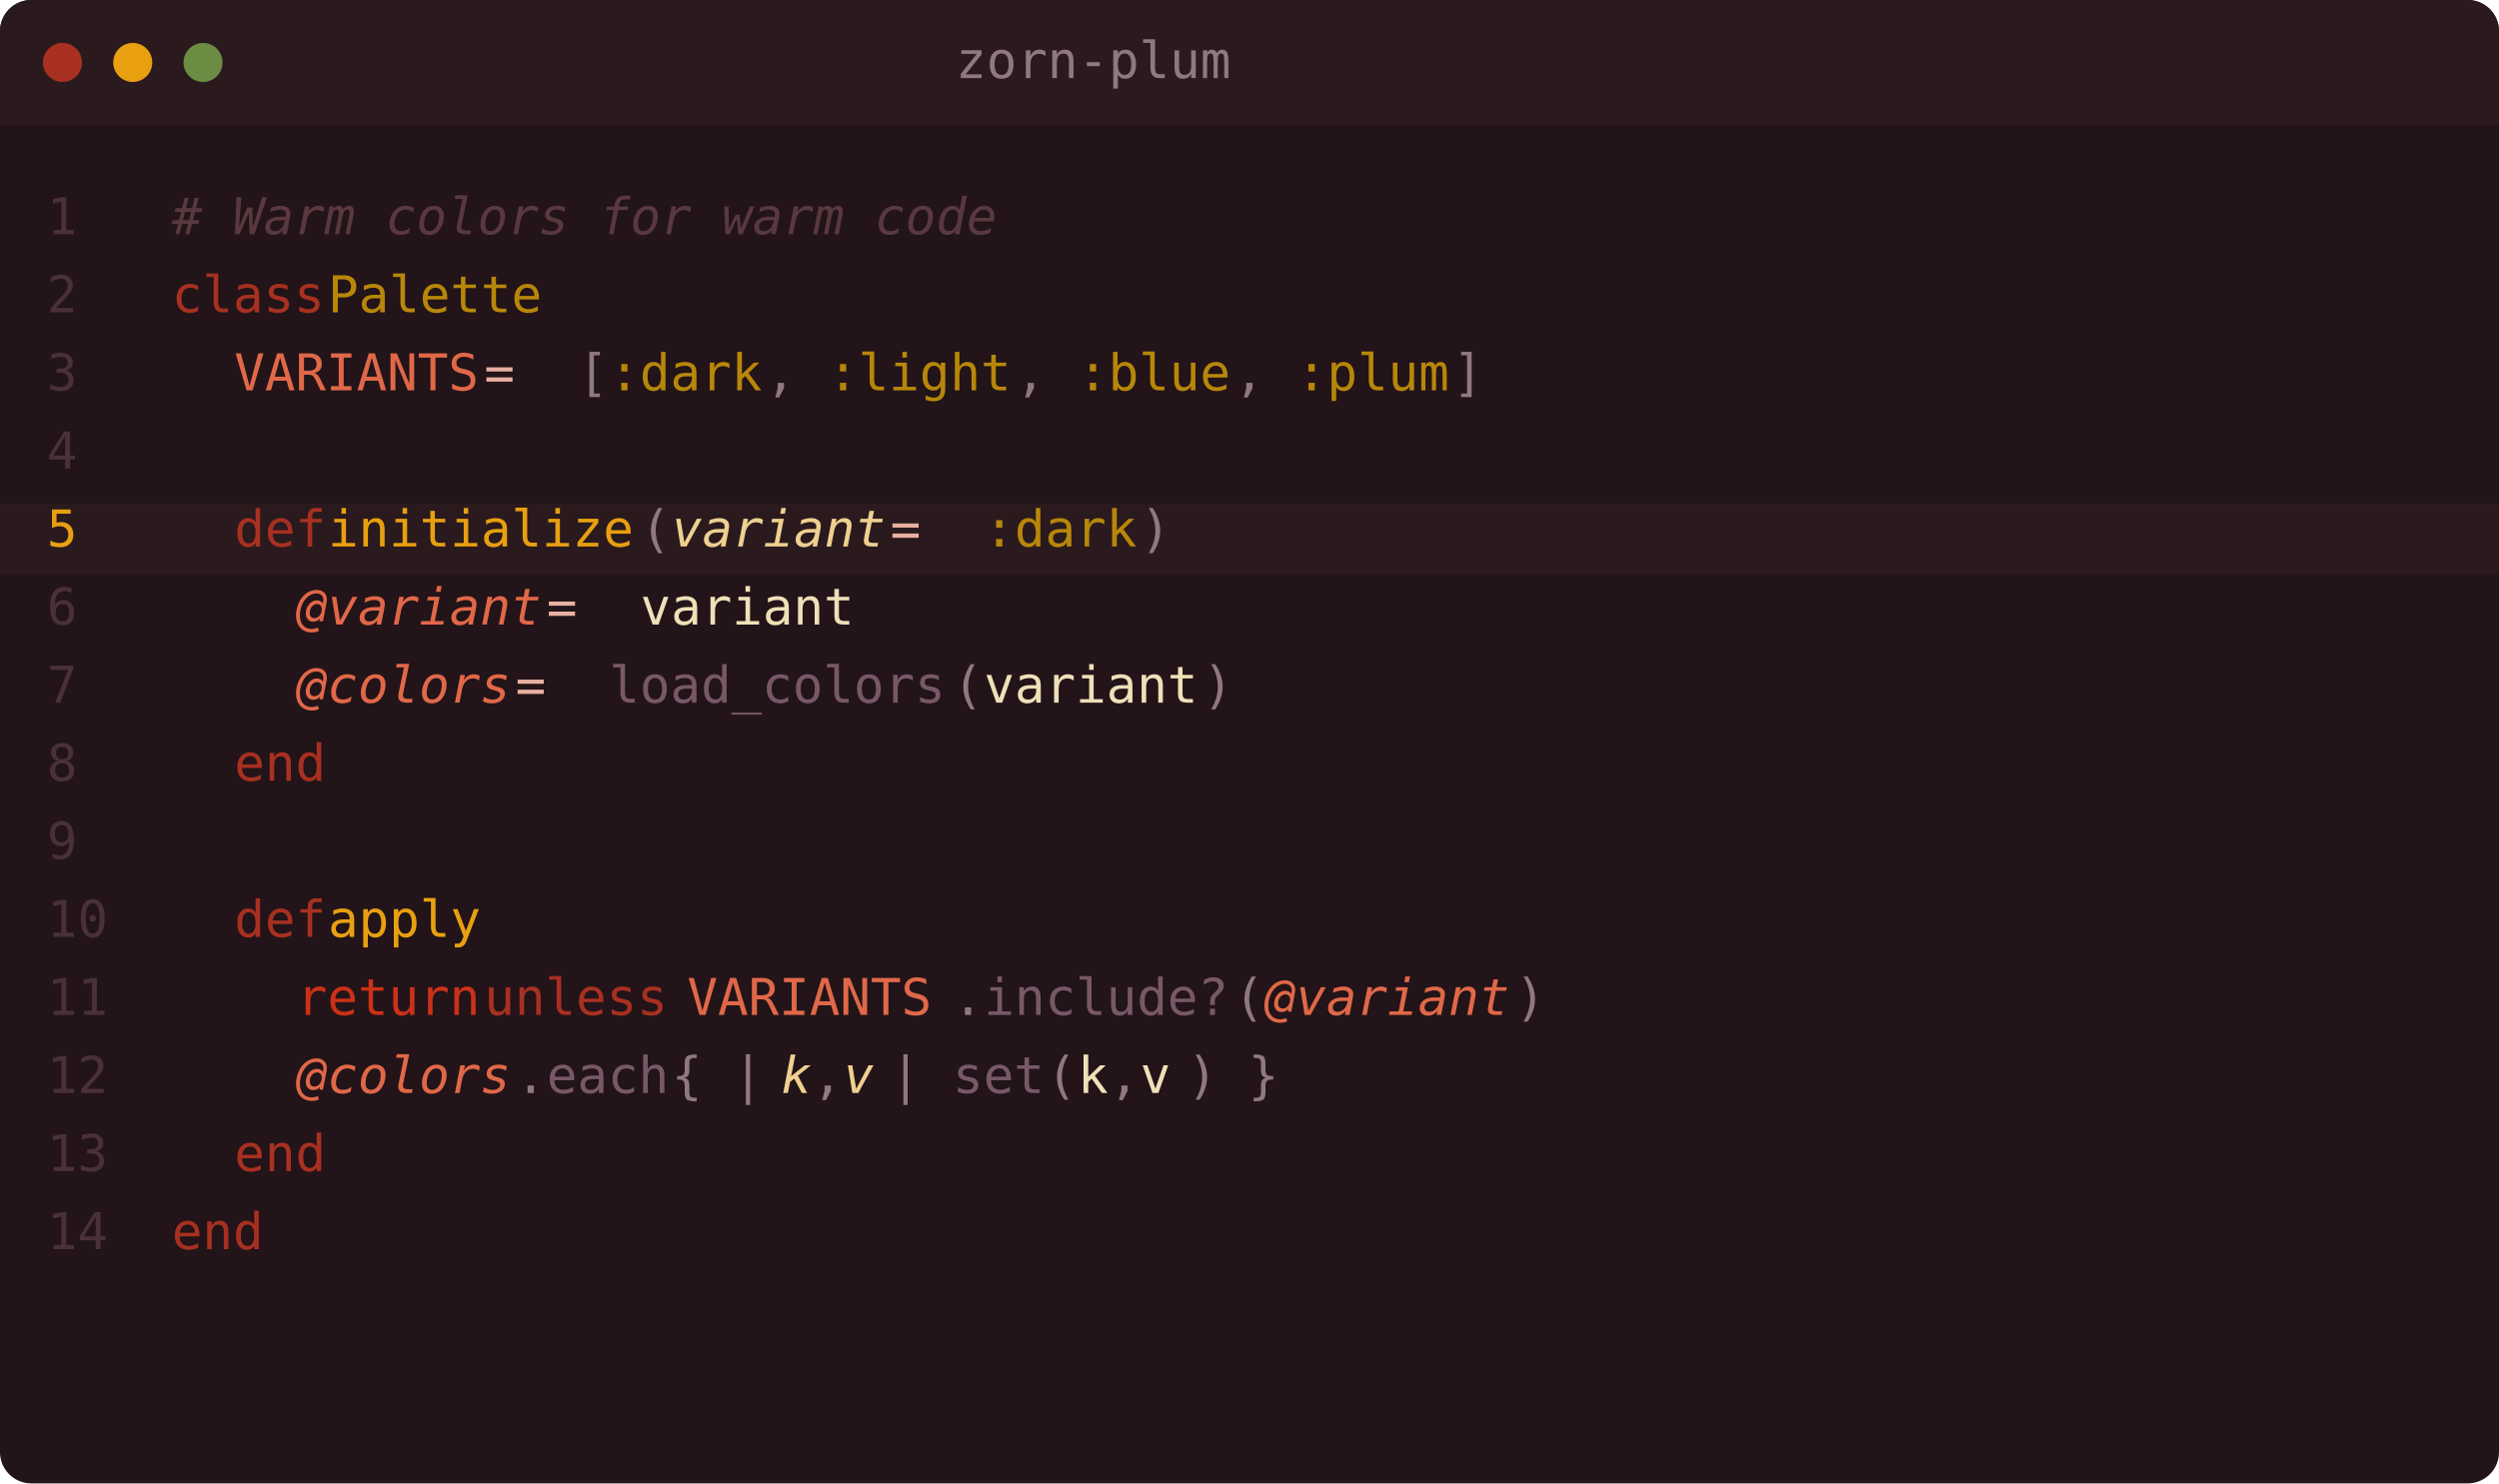
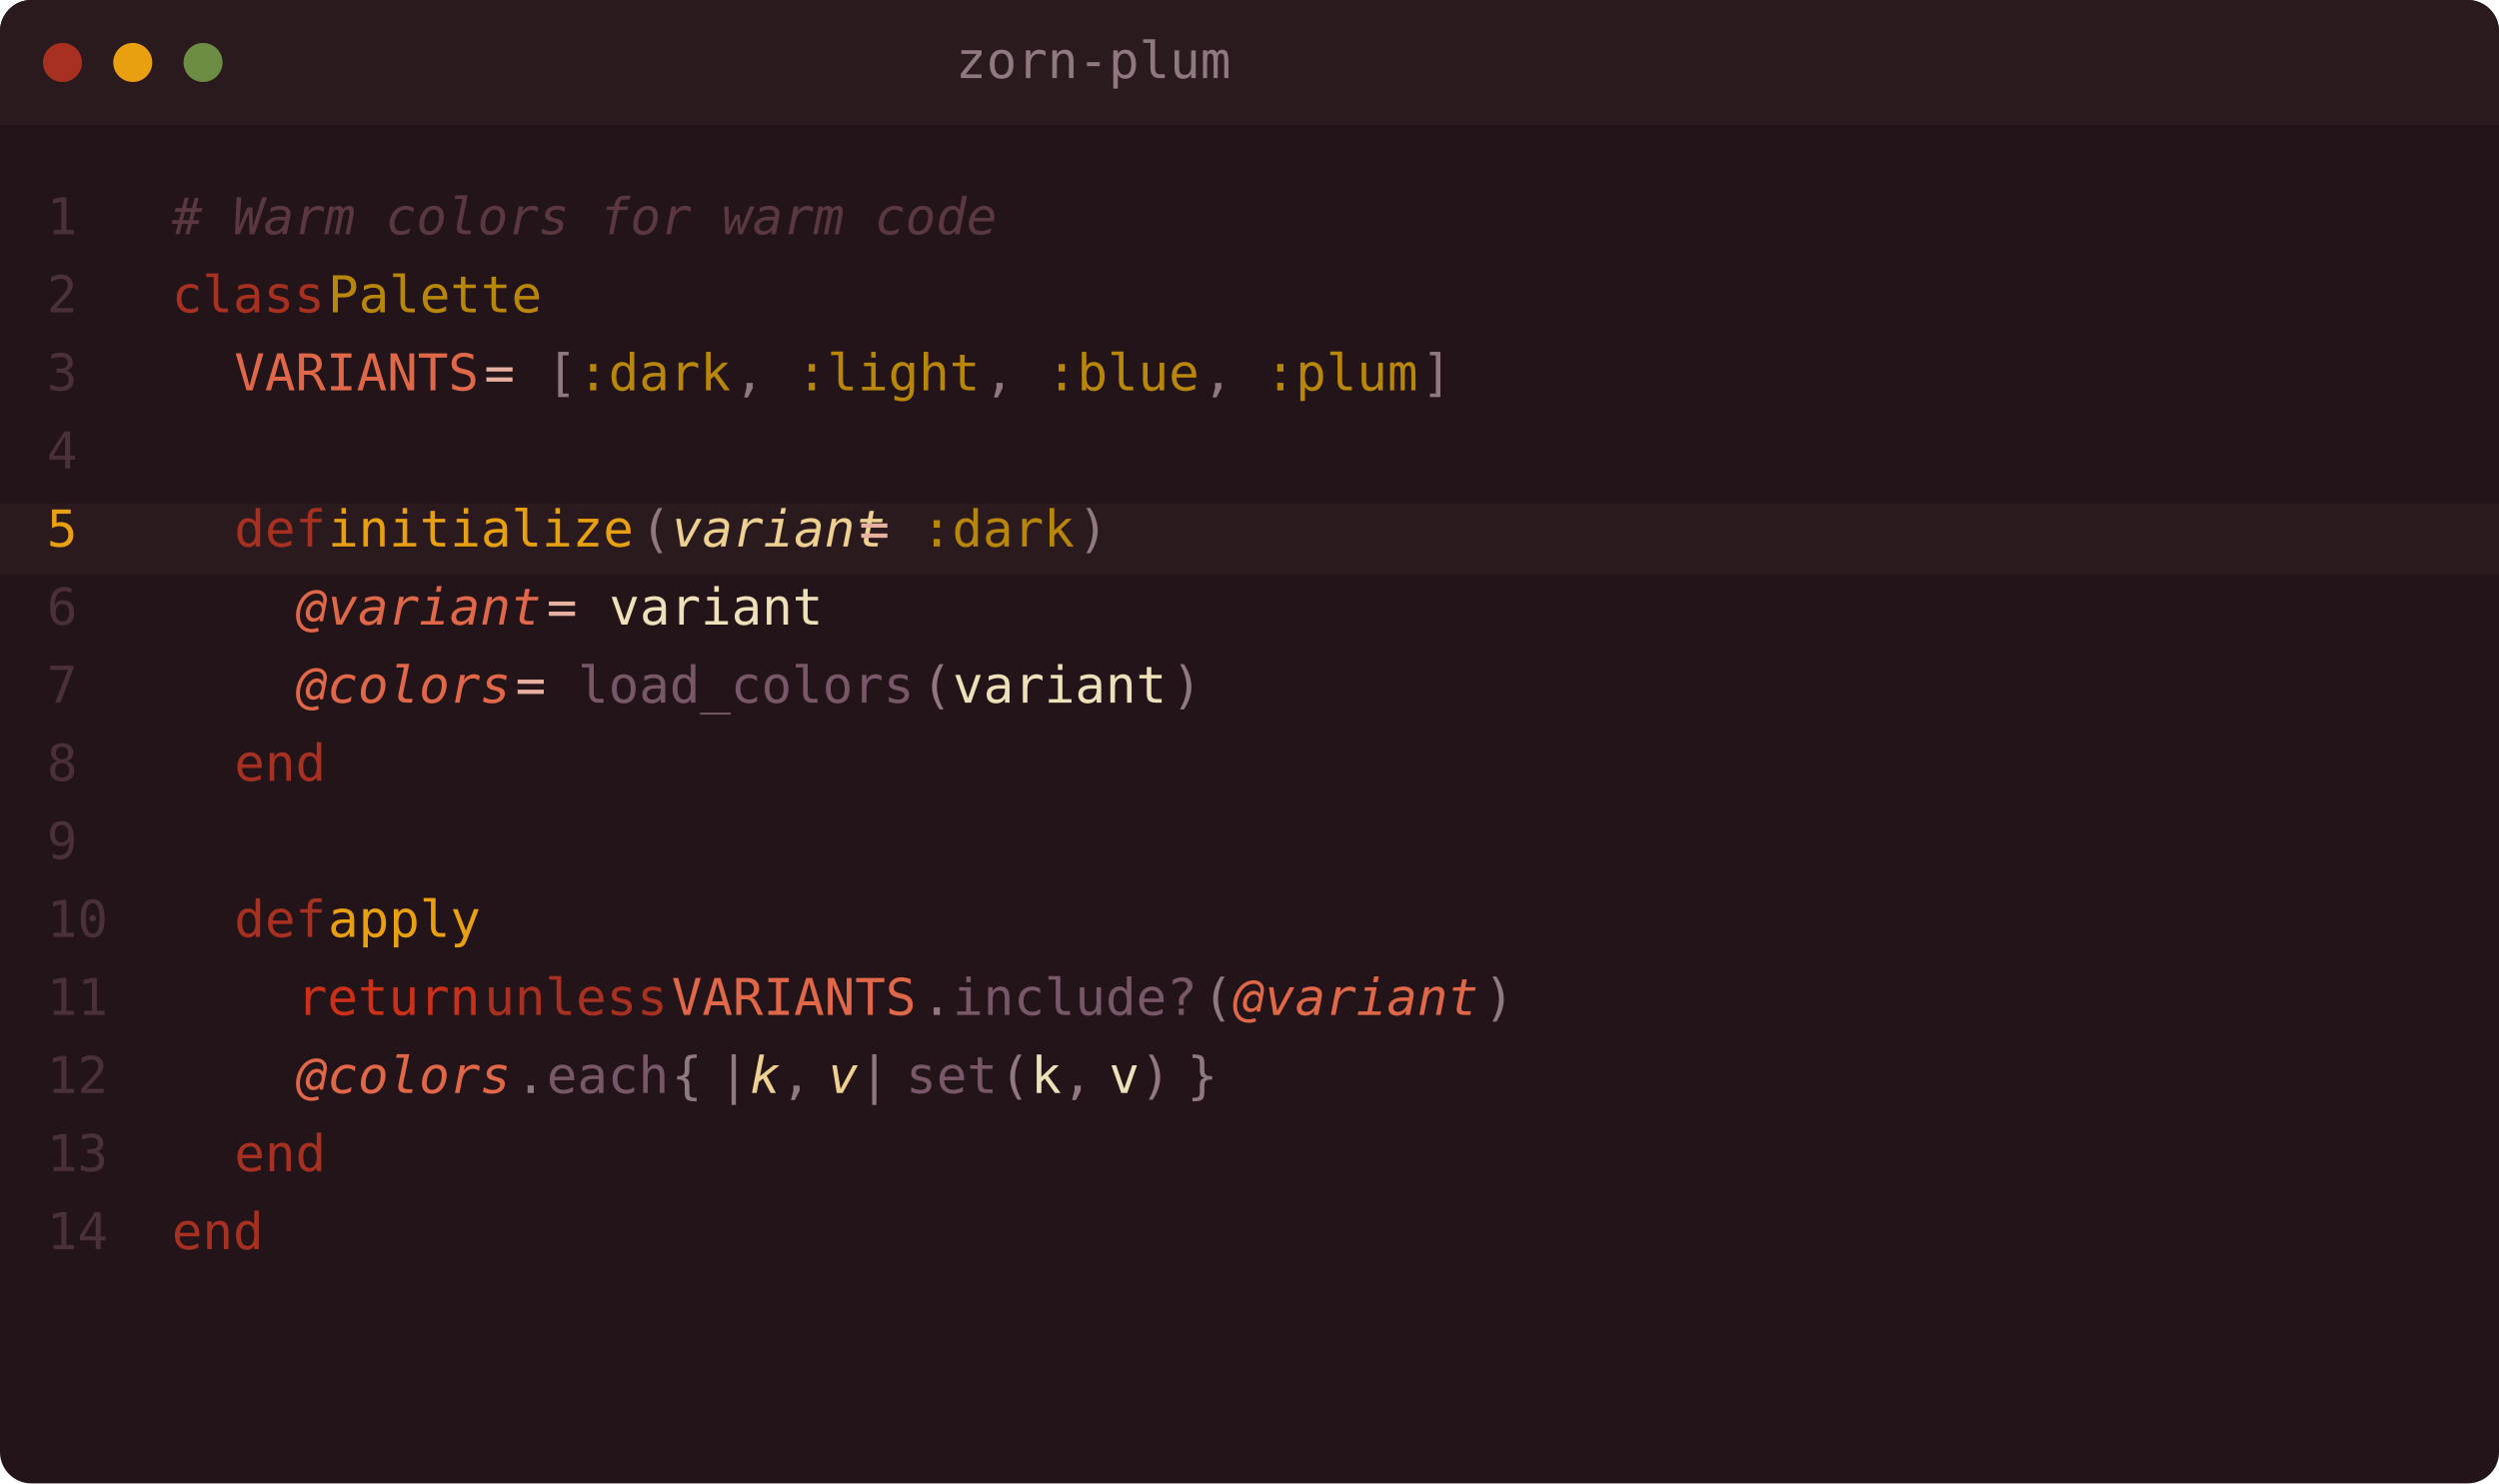
<svg xmlns="http://www.w3.org/2000/svg" width="640" height="380">
  <defs>
    <style>
      text { font-family: 'SF Mono', 'Fira Code', 'JetBrains Mono', Menlo, Consolas, monospace; font-size: 13px; }
      .ln { fill: #4A3038; }
    </style>
  </defs>
  <rect width="640" height="380" fill="#221418" rx="8" />
  <rect width="640" height="32" fill="#2A1A1E" rx="8" />
  <rect y="24" width="640" height="8" fill="#2A1A1E" />
  <circle cx="16" cy="16" r="5" fill="#A83020" />
  <circle cx="34" cy="16" r="5" fill="#E8A010" />
  <circle cx="52" cy="16" r="5" fill="#6B8C42" />
  <text x="280" y="20" fill="#907880" font-size="12" text-anchor="middle">zorn-plum</text>
  <rect x="0" y="129" width="640" height="18" fill="#2A1A1E" />
  <text x="12" y="60" class="ln">1</text>
  <text x="44" y="60" fill="#5A3840" font-style="italic"># Warm colors for warm code</text>
  <text x="12" y="80" class="ln">2</text>
  <text x="44" y="80" fill="#A83020">class</text>
-   <text x="84" y="80" fill="#B8870A"> Palette</text>
+   <text x="84" y="80" fill="#B8870A">Palette</text>
  <text x="12" y="100" class="ln">3</text>
  <text x="60" y="100" fill="#E06848">VARIANTS</text>
-   <text x="124" y="100" fill="#E8B0A0"> = </text>
-   <text x="148" y="100" fill="#907880">[</text>
-   <text x="156" y="100" fill="#B8870A">:dark</text>
-   <text x="196" y="100" fill="#907880">, </text>
-   <text x="212" y="100" fill="#B8870A">:light</text>
-   <text x="260" y="100" fill="#907880">, </text>
-   <text x="276" y="100" fill="#B8870A">:blue</text>
-   <text x="316" y="100" fill="#907880">, </text>
-   <text x="332" y="100" fill="#B8870A">:plum</text>
-   <text x="372" y="100" fill="#907880">]</text>
+   <text x="124" y="100" fill="#E8B0A0">=</text>
+   <text x="140" y="100" fill="#907880">[</text>
+   <text x="148" y="100" fill="#B8870A">:dark</text>
+   <text x="188" y="100" fill="#907880">,</text>
+   <text x="204" y="100" fill="#B8870A">:light</text>
+   <text x="252" y="100" fill="#907880">,</text>
+   <text x="268" y="100" fill="#B8870A">:blue</text>
+   <text x="308" y="100" fill="#907880">,</text>
+   <text x="324" y="100" fill="#B8870A">:plum</text>
+   <text x="364" y="100" fill="#907880">]</text>
  <text x="12" y="120" class="ln">4</text>
  <text x="12" y="140" style="fill:#E8A010">5</text>
  <text x="60" y="140" fill="#A83020">def</text>
-   <text x="84" y="140" fill="#E8A010"> initialize</text>
+   <text x="84" y="140" fill="#E8A010">initialize</text>
  <text x="164" y="140" fill="#907880">(</text>
  <text x="172" y="140" fill="#EED090" font-style="italic">variant</text>
-   <text x="228" y="140" fill="#E8B0A0"> = </text>
-   <text x="252" y="140" fill="#B8870A">:dark</text>
-   <text x="292" y="140" fill="#907880">)</text>
+   <text x="220" y="140" fill="#E8B0A0">=</text>
+   <text x="236" y="140" fill="#B8870A">:dark</text>
+   <text x="276" y="140" fill="#907880">)</text>
  <text x="12" y="160" class="ln">6</text>
  <text x="76" y="160" fill="#E06848" font-style="italic">@variant</text>
-   <text x="140" y="160" fill="#E8B0A0"> = </text>
-   <text x="164" y="160" fill="#EEE0B8">variant</text>
+   <text x="140" y="160" fill="#E8B0A0">=</text>
+   <text x="156" y="160" fill="#EEE0B8">variant</text>
  <text x="12" y="180" class="ln">7</text>
  <text x="76" y="180" fill="#E06848" font-style="italic">@colors</text>
-   <text x="132" y="180" fill="#E8B0A0"> = </text>
-   <text x="156" y="180" fill="#785868">load_colors</text>
-   <text x="244" y="180" fill="#907880">(</text>
-   <text x="252" y="180" fill="#EEE0B8">variant</text>
-   <text x="308" y="180" fill="#907880">)</text>
+   <text x="132" y="180" fill="#E8B0A0">=</text>
+   <text x="148" y="180" fill="#785868">load_colors</text>
+   <text x="236" y="180" fill="#907880">(</text>
+   <text x="244" y="180" fill="#EEE0B8">variant</text>
+   <text x="300" y="180" fill="#907880">)</text>
  <text x="12" y="200" class="ln">8</text>
  <text x="60" y="200" fill="#A83020">end</text>
  <text x="12" y="220" class="ln">9</text>
  <text x="12" y="240" class="ln">10</text>
  <text x="60" y="240" fill="#A83020">def</text>
-   <text x="84" y="240" fill="#E8A010"> apply</text>
+   <text x="84" y="240" fill="#E8A010">apply</text>
  <text x="12" y="260" class="ln">11</text>
  <text x="76" y="260" fill="#CC3018">return</text>
-   <text x="124" y="260" fill="#A83020"> unless</text>
-   <text x="176" y="260" fill="#E06848"> VARIANTS</text>
-   <text x="244" y="260" fill="#907880">.</text>
-   <text x="252" y="260" fill="#785868">include?</text>
-   <text x="316" y="260" fill="#907880">(</text>
-   <text x="324" y="260" fill="#E06848" font-style="italic">@variant</text>
-   <text x="388" y="260" fill="#907880">)</text>
+   <text x="124" y="260" fill="#A83020">unless</text>
+   <text x="172" y="260" fill="#E06848">VARIANTS</text>
+   <text x="236" y="260" fill="#907880">.</text>
+   <text x="244" y="260" fill="#785868">include?</text>
+   <text x="308" y="260" fill="#907880">(</text>
+   <text x="316" y="260" fill="#E06848" font-style="italic">@variant</text>
+   <text x="380" y="260" fill="#907880">)</text>
  <text x="12" y="280" class="ln">12</text>
  <text x="76" y="280" fill="#E06848" font-style="italic">@colors</text>
  <text x="132" y="280" fill="#907880">.</text>
  <text x="140" y="280" fill="#785868">each</text>
-   <text x="172" y="280" fill="#907880"> { |</text>
-   <text x="200" y="280" fill="#EED090" font-style="italic">k</text>
-   <text x="208" y="280" fill="#907880">,</text>
-   <text x="216" y="280" fill="#EED090" font-style="italic"> v</text>
-   <text x="228" y="280" fill="#907880">| </text>
-   <text x="244" y="280" fill="#785868">set</text>
-   <text x="268" y="280" fill="#907880">(</text>
-   <text x="276" y="280" fill="#EEE0B8">k</text>
-   <text x="284" y="280" fill="#907880">,</text>
-   <text x="292" y="280" fill="#EEE0B8"> v</text>
-   <text x="304" y="280" fill="#907880">) }</text>
+   <text x="172" y="280" fill="#907880">{</text>
+   <text x="184" y="280" fill="#907880">|</text>
+   <text x="192" y="280" fill="#EED090" font-style="italic">k</text>
+   <text x="200" y="280" fill="#907880">,</text>
+   <text x="212" y="280" fill="#EED090" font-style="italic">v</text>
+   <text x="220" y="280" fill="#907880">|</text>
+   <text x="232" y="280" fill="#785868">set</text>
+   <text x="256" y="280" fill="#907880">(</text>
+   <text x="264" y="280" fill="#EEE0B8">k</text>
+   <text x="272" y="280" fill="#907880">,</text>
+   <text x="284" y="280" fill="#EEE0B8">v</text>
+   <text x="292" y="280" fill="#907880">)</text>
+   <text x="304" y="280" fill="#907880">}</text>
  <text x="12" y="300" class="ln">13</text>
  <text x="60" y="300" fill="#A83020">end</text>
  <text x="12" y="320" class="ln">14</text>
  <text x="44" y="320" fill="#A83020">end</text>
</svg>
